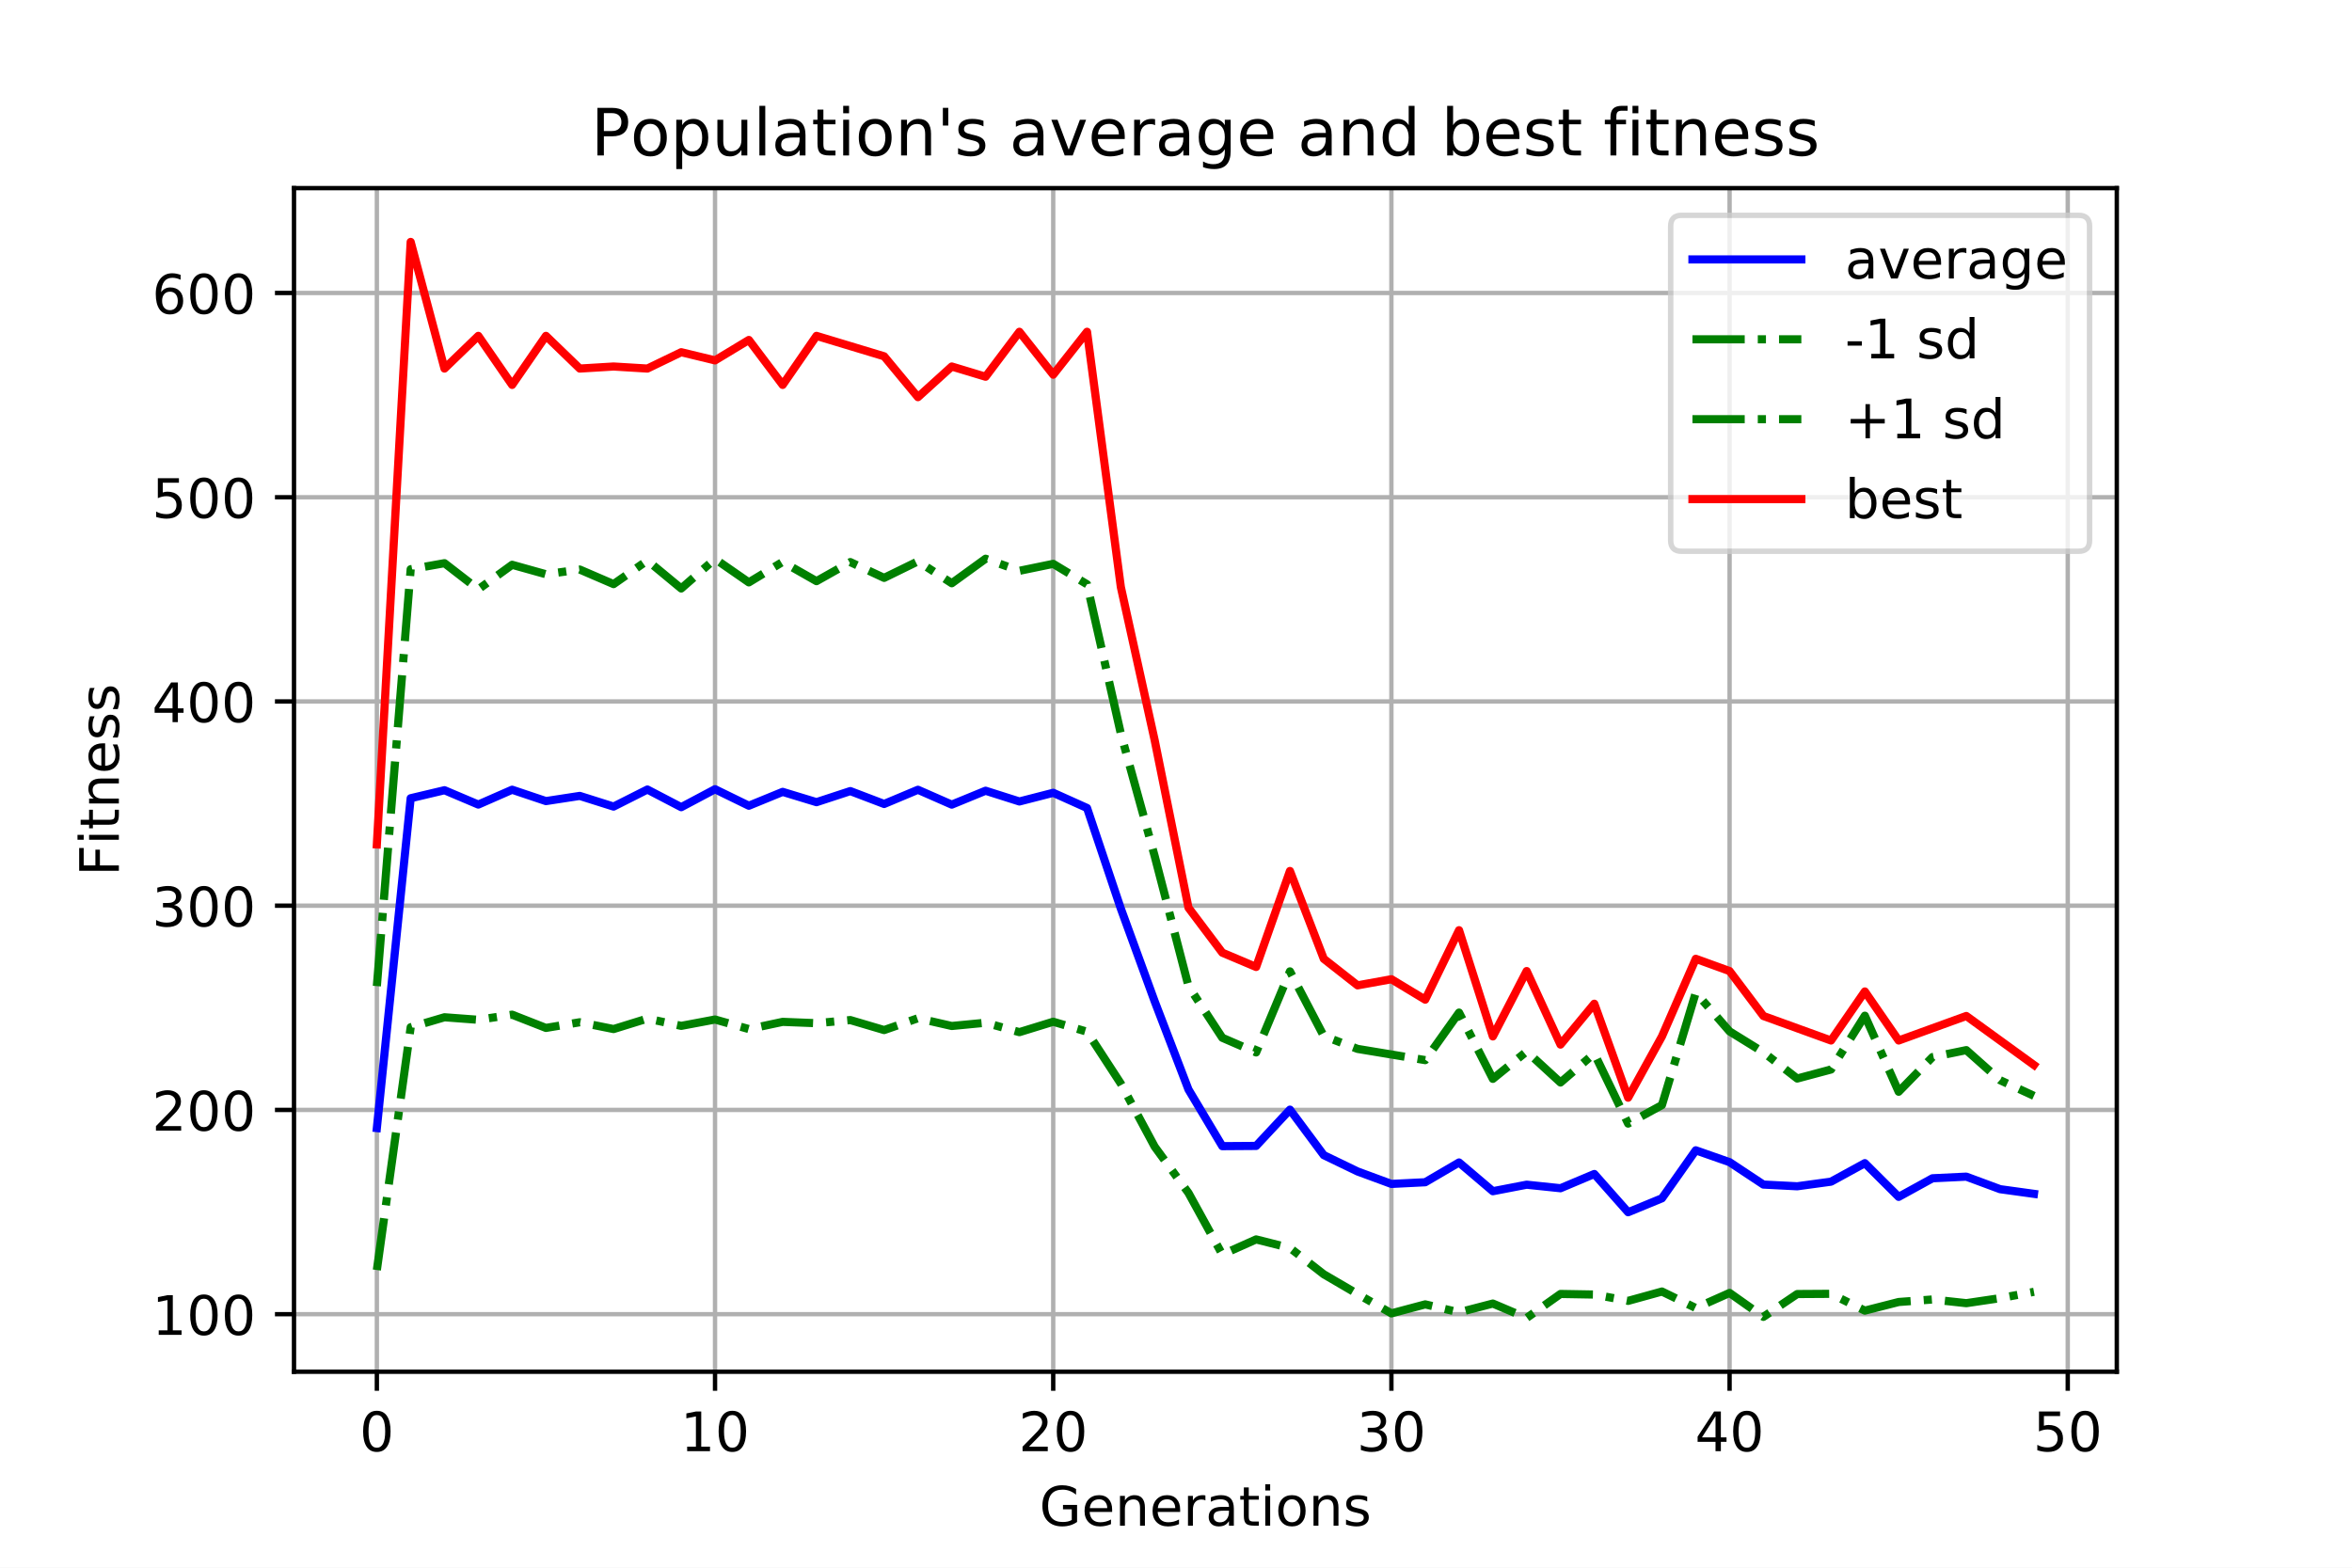
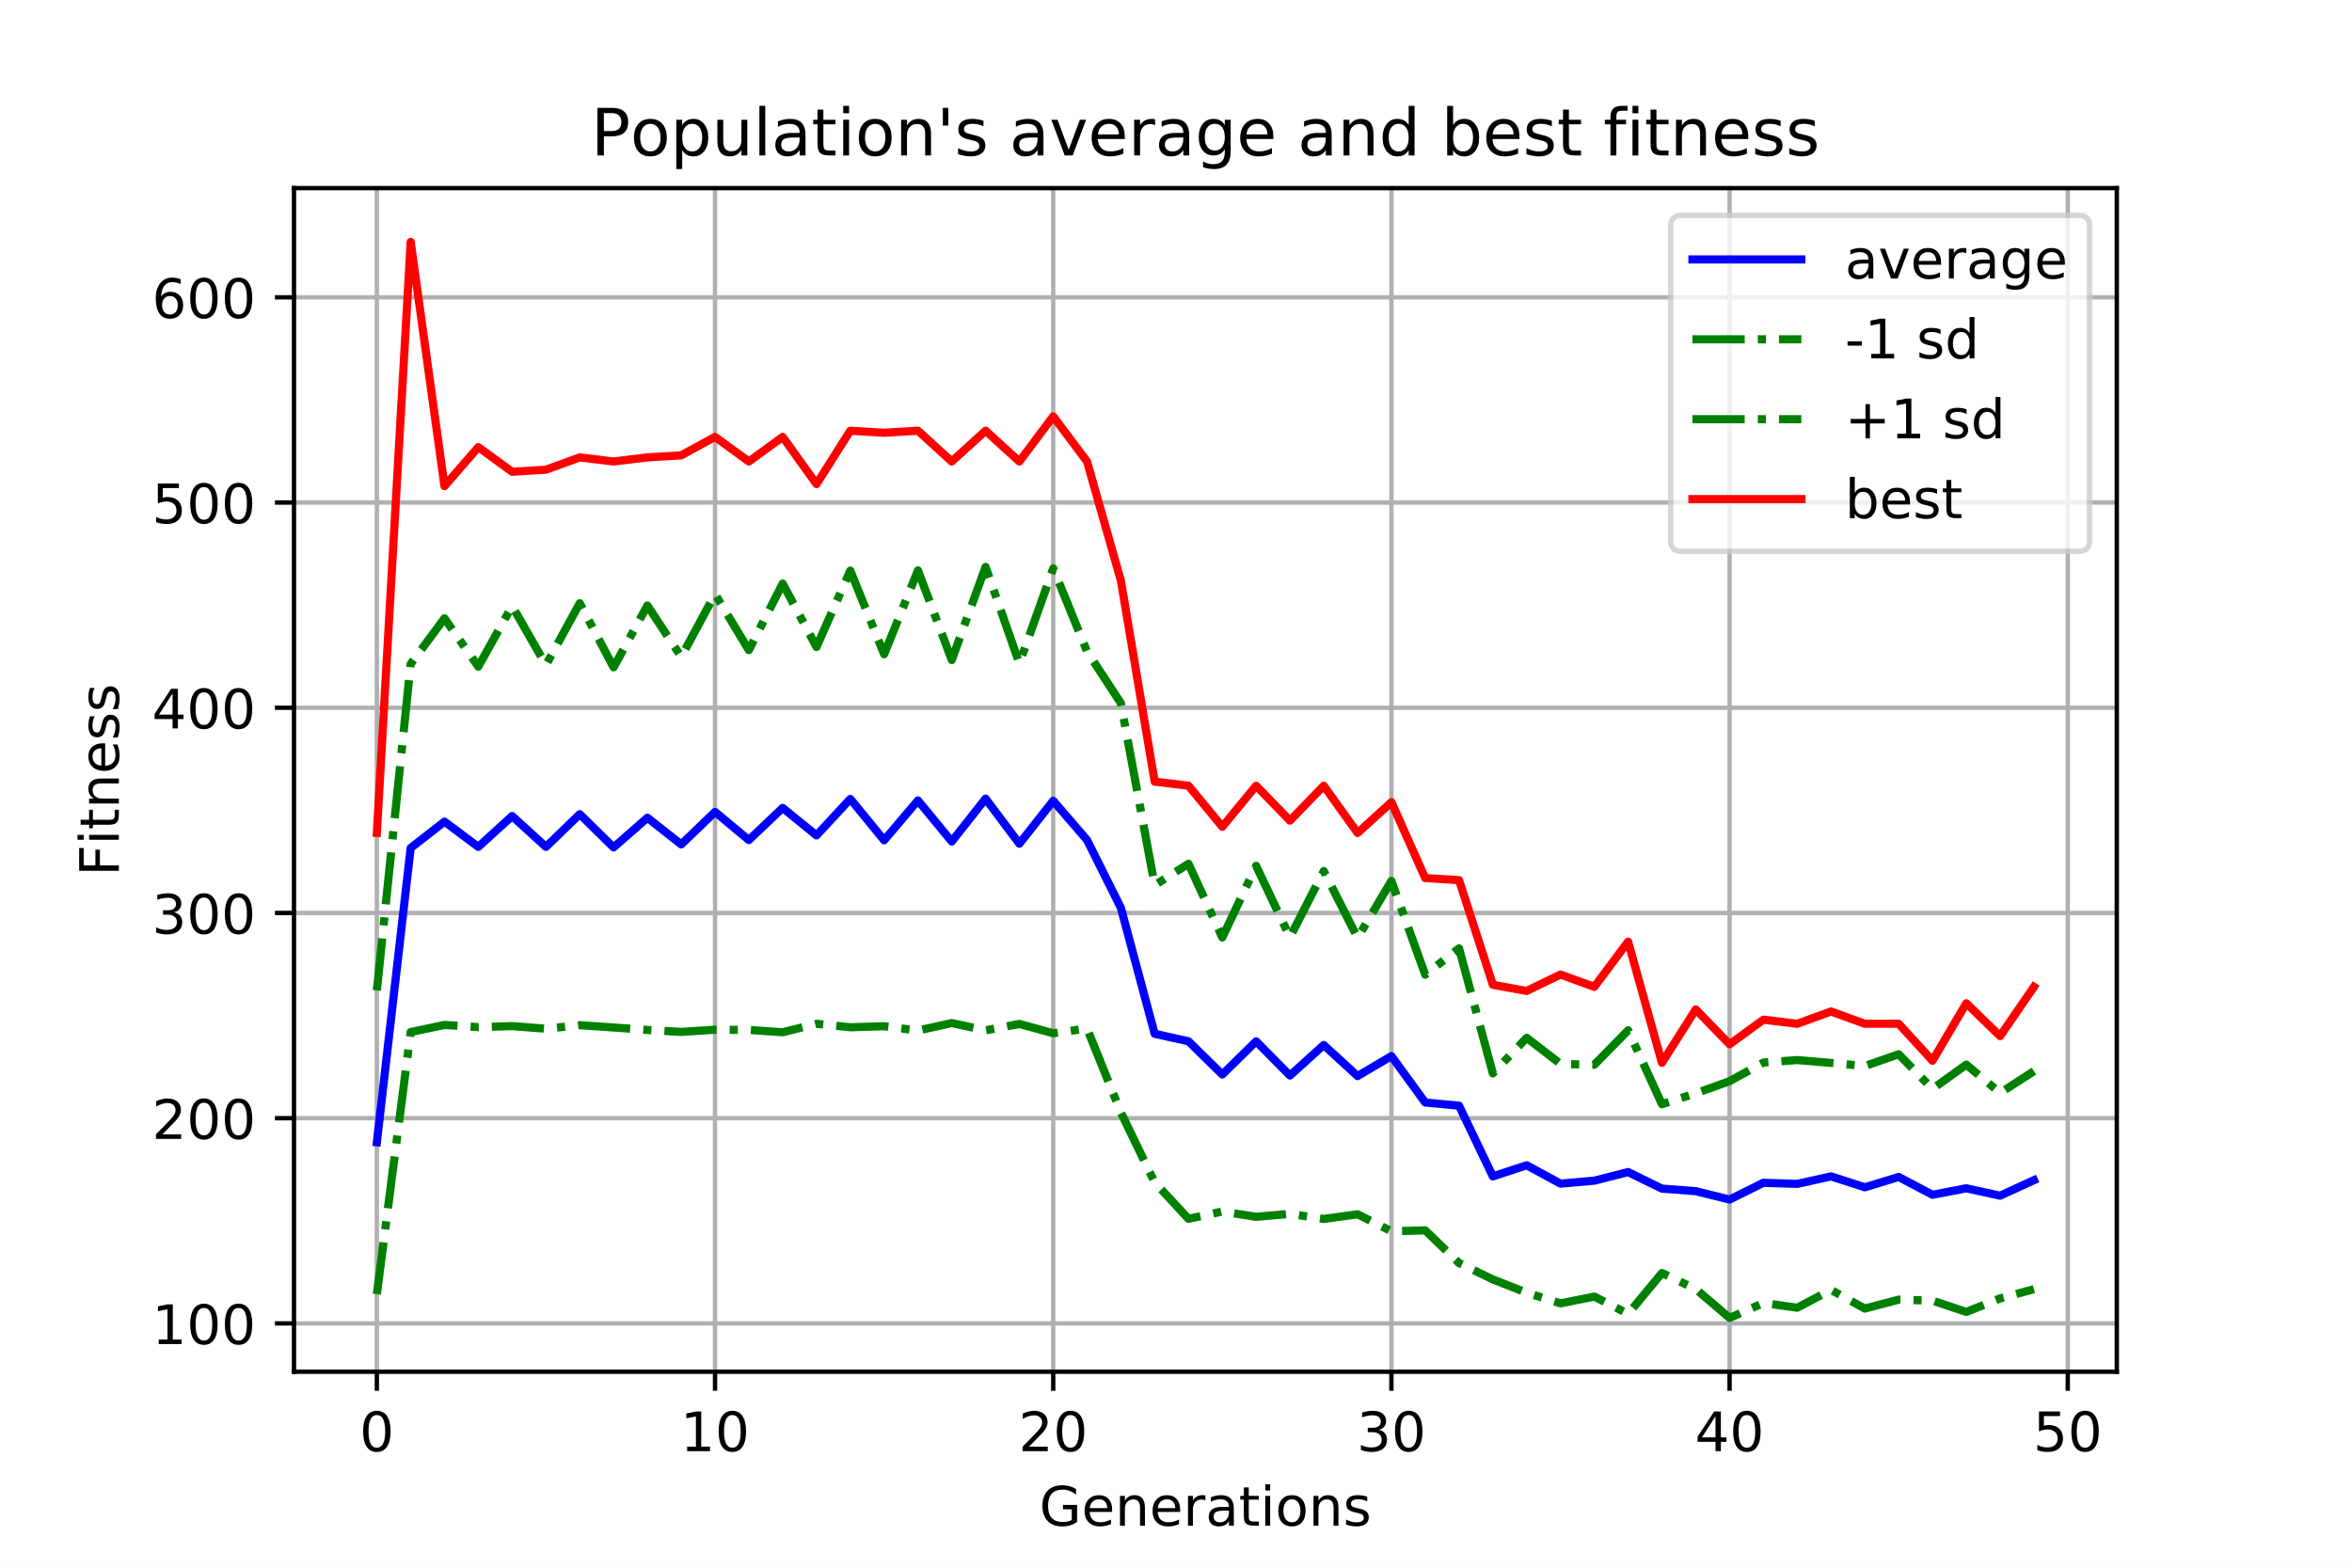
<svg xmlns="http://www.w3.org/2000/svg" xmlns:xlink="http://www.w3.org/1999/xlink" height="288pt" version="1.1" viewBox="0 0 432 288" width="432pt">
  <defs>
    <style type="text/css">
*{stroke-linecap:butt;stroke-linejoin:round;}
  </style>
  </defs>
  <g id="figure_1">
    <g id="patch_1">
      <path d="M 0 288  L 432 288  L 432 0  L 0 0  z " style="fill:#ffffff;" />
    </g>
    <g id="axes_1">
      <g id="patch_2">
        <path d="M 54 252  L 388.8 252  L 388.8 34.56  L 54 34.56  z " style="fill:#ffffff;" />
      </g>
      <g id="matplotlib.axis_1">
        <g id="xtick_1">
          <g id="line2d_1">
-             <path clip-path="url(#p4dd09d6443)" d="M 69.218 252  L 69.218 34.56  " style="fill:none;stroke:#b0b0b0;stroke-linecap:square;stroke-width:0.8;" />
+             <path clip-path="url(#p5728e8682c)" d="M 69.218 252  L 69.218 34.56  " style="fill:none;stroke:#b0b0b0;stroke-linecap:square;stroke-width:0.8;" />
          </g>
          <g id="line2d_2">
            <defs>
-               <path d="M 0 0  L 0 3.5  " id="m883c2e7fc4" style="stroke:#000000;stroke-width:0.8;" />
-             </defs>
-             <g>
-               <use style="stroke:#000000;stroke-width:0.8;" x="69.218" xlink:href="#m883c2e7fc4" y="252" />
+               <path d="M 0 0  L 0 3.5  " id="m3e4628e97f" style="stroke:#000000;stroke-width:0.8;" />
+             </defs>
+             <g>
+               <use style="stroke:#000000;stroke-width:0.8;" x="69.218" xlink:href="#m3e4628e97f" y="252" />
            </g>
          </g>
          <g id="text_1">
            <defs>
              <path d="M 31.781 66.406  Q 24.172 66.406 20.328 58.906  Q 16.5 51.422 16.5 36.375  Q 16.5 21.391 20.328 13.891  Q 24.172 6.391 31.781 6.391  Q 39.453 6.391 43.281 13.891  Q 47.125 21.391 47.125 36.375  Q 47.125 51.422 43.281 58.906  Q 39.453 66.406 31.781 66.406  z M 31.781 74.219  Q 44.047 74.219 50.516 64.516  Q 56.984 54.828 56.984 36.375  Q 56.984 17.969 50.516 8.266  Q 44.047 -1.422 31.781 -1.422  Q 19.531 -1.422 13.062 8.266  Q 6.594 17.969 6.594 36.375  Q 6.594 54.828 13.062 64.516  Q 19.531 74.219 31.781 74.219  z " id="DejaVuSans-30" />
            </defs>
            <g transform="translate(66.03693 266.5984)scale(0.1 -0.1)">
              <use xlink:href="#DejaVuSans-30" />
            </g>
          </g>
        </g>
        <g id="xtick_2">
          <g id="line2d_3">
-             <path clip-path="url(#p4dd09d6443)" d="M 131.333 252  L 131.333 34.56  " style="fill:none;stroke:#b0b0b0;stroke-linecap:square;stroke-width:0.8;" />
+             <path clip-path="url(#p5728e8682c)" d="M 131.333 252  L 131.333 34.56  " style="fill:none;stroke:#b0b0b0;stroke-linecap:square;stroke-width:0.8;" />
          </g>
          <g id="line2d_4">
            <g>
-               <use style="stroke:#000000;stroke-width:0.8;" x="131.333" xlink:href="#m883c2e7fc4" y="252" />
+               <use style="stroke:#000000;stroke-width:0.8;" x="131.333" xlink:href="#m3e4628e97f" y="252" />
            </g>
          </g>
          <g id="text_2">
            <defs>
              <path d="M 12.406 8.297  L 28.516 8.297  L 28.516 63.922  L 10.984 60.406  L 10.984 69.391  L 28.422 72.906  L 38.281 72.906  L 38.281 8.297  L 54.391 8.297  L 54.391 0  L 12.406 0  z " id="DejaVuSans-31" />
            </defs>
            <g transform="translate(124.9707 266.5984)scale(0.1 -0.1)">
              <use xlink:href="#DejaVuSans-31" />
              <use x="63.623" xlink:href="#DejaVuSans-30" />
            </g>
          </g>
        </g>
        <g id="xtick_3">
          <g id="line2d_5">
-             <path clip-path="url(#p4dd09d6443)" d="M 193.448 252  L 193.448 34.56  " style="fill:none;stroke:#b0b0b0;stroke-linecap:square;stroke-width:0.8;" />
+             <path clip-path="url(#p5728e8682c)" d="M 193.448 252  L 193.448 34.56  " style="fill:none;stroke:#b0b0b0;stroke-linecap:square;stroke-width:0.8;" />
          </g>
          <g id="line2d_6">
            <g>
-               <use style="stroke:#000000;stroke-width:0.8;" x="193.448" xlink:href="#m883c2e7fc4" y="252" />
+               <use style="stroke:#000000;stroke-width:0.8;" x="193.448" xlink:href="#m3e4628e97f" y="252" />
            </g>
          </g>
          <g id="text_3">
            <defs>
              <path d="M 19.188 8.297  L 53.609 8.297  L 53.609 0  L 7.328 0  L 7.328 8.297  Q 12.938 14.109 22.625 23.891  Q 32.328 33.688 34.812 36.531  Q 39.547 41.844 41.422 45.531  Q 43.312 49.219 43.312 52.781  Q 43.312 58.594 39.234 62.25  Q 35.156 65.922 28.609 65.922  Q 23.969 65.922 18.812 64.312  Q 13.672 62.703 7.812 59.422  L 7.812 69.391  Q 13.766 71.781 18.938 73  Q 24.125 74.219 28.422 74.219  Q 39.75 74.219 46.484 68.547  Q 53.219 62.891 53.219 53.422  Q 53.219 48.922 51.531 44.891  Q 49.859 40.875 45.406 35.406  Q 44.188 33.984 37.641 27.219  Q 31.109 20.453 19.188 8.297  z " id="DejaVuSans-32" />
            </defs>
            <g transform="translate(187.0857 266.5984)scale(0.1 -0.1)">
              <use xlink:href="#DejaVuSans-32" />
              <use x="63.623" xlink:href="#DejaVuSans-30" />
            </g>
          </g>
        </g>
        <g id="xtick_4">
          <g id="line2d_7">
-             <path clip-path="url(#p4dd09d6443)" d="M 255.563 252  L 255.563 34.56  " style="fill:none;stroke:#b0b0b0;stroke-linecap:square;stroke-width:0.8;" />
+             <path clip-path="url(#p5728e8682c)" d="M 255.563 252  L 255.563 34.56  " style="fill:none;stroke:#b0b0b0;stroke-linecap:square;stroke-width:0.8;" />
          </g>
          <g id="line2d_8">
            <g>
-               <use style="stroke:#000000;stroke-width:0.8;" x="255.563" xlink:href="#m883c2e7fc4" y="252" />
+               <use style="stroke:#000000;stroke-width:0.8;" x="255.563" xlink:href="#m3e4628e97f" y="252" />
            </g>
          </g>
          <g id="text_4">
            <defs>
              <path d="M 40.578 39.312  Q 47.656 37.797 51.625 33  Q 55.609 28.219 55.609 21.188  Q 55.609 10.406 48.188 4.484  Q 40.766 -1.422 27.094 -1.422  Q 22.516 -1.422 17.656 -0.516  Q 12.797 0.391 7.625 2.203  L 7.625 11.719  Q 11.719 9.328 16.594 8.109  Q 21.484 6.891 26.812 6.891  Q 36.078 6.891 40.938 10.547  Q 45.797 14.203 45.797 21.188  Q 45.797 27.641 41.281 31.266  Q 36.766 34.906 28.719 34.906  L 20.219 34.906  L 20.219 43.016  L 29.109 43.016  Q 36.375 43.016 40.234 45.922  Q 44.094 48.828 44.094 54.297  Q 44.094 59.906 40.109 62.906  Q 36.141 65.922 28.719 65.922  Q 24.656 65.922 20.016 65.031  Q 15.375 64.156 9.812 62.312  L 9.812 71.094  Q 15.438 72.656 20.344 73.438  Q 25.25 74.219 29.594 74.219  Q 40.828 74.219 47.359 69.109  Q 53.906 64.016 53.906 55.328  Q 53.906 49.266 50.438 45.094  Q 46.969 40.922 40.578 39.312  z " id="DejaVuSans-33" />
            </defs>
            <g transform="translate(249.2008 266.5984)scale(0.1 -0.1)">
              <use xlink:href="#DejaVuSans-33" />
              <use x="63.623" xlink:href="#DejaVuSans-30" />
            </g>
          </g>
        </g>
        <g id="xtick_5">
          <g id="line2d_9">
-             <path clip-path="url(#p4dd09d6443)" d="M 317.678 252  L 317.678 34.56  " style="fill:none;stroke:#b0b0b0;stroke-linecap:square;stroke-width:0.8;" />
+             <path clip-path="url(#p5728e8682c)" d="M 317.678 252  L 317.678 34.56  " style="fill:none;stroke:#b0b0b0;stroke-linecap:square;stroke-width:0.8;" />
          </g>
          <g id="line2d_10">
            <g>
-               <use style="stroke:#000000;stroke-width:0.8;" x="317.678" xlink:href="#m883c2e7fc4" y="252" />
+               <use style="stroke:#000000;stroke-width:0.8;" x="317.678" xlink:href="#m3e4628e97f" y="252" />
            </g>
          </g>
          <g id="text_5">
            <defs>
              <path d="M 37.797 64.312  L 12.891 25.391  L 37.797 25.391  z M 35.203 72.906  L 47.609 72.906  L 47.609 25.391  L 58.016 25.391  L 58.016 17.188  L 47.609 17.188  L 47.609 0  L 37.797 0  L 37.797 17.188  L 4.891 17.188  L 4.891 26.703  z " id="DejaVuSans-34" />
            </defs>
            <g transform="translate(311.3158 266.5984)scale(0.1 -0.1)">
              <use xlink:href="#DejaVuSans-34" />
              <use x="63.623" xlink:href="#DejaVuSans-30" />
            </g>
          </g>
        </g>
        <g id="xtick_6">
          <g id="line2d_11">
-             <path clip-path="url(#p4dd09d6443)" d="M 379.793 252  L 379.793 34.56  " style="fill:none;stroke:#b0b0b0;stroke-linecap:square;stroke-width:0.8;" />
+             <path clip-path="url(#p5728e8682c)" d="M 379.793 252  L 379.793 34.56  " style="fill:none;stroke:#b0b0b0;stroke-linecap:square;stroke-width:0.8;" />
          </g>
          <g id="line2d_12">
            <g>
-               <use style="stroke:#000000;stroke-width:0.8;" x="379.793" xlink:href="#m883c2e7fc4" y="252" />
+               <use style="stroke:#000000;stroke-width:0.8;" x="379.793" xlink:href="#m3e4628e97f" y="252" />
            </g>
          </g>
          <g id="text_6">
            <defs>
              <path d="M 10.797 72.906  L 49.516 72.906  L 49.516 64.594  L 19.828 64.594  L 19.828 46.734  Q 21.969 47.469 24.109 47.828  Q 26.266 48.188 28.422 48.188  Q 40.625 48.188 47.75 41.5  Q 54.891 34.812 54.891 23.391  Q 54.891 11.625 47.562 5.094  Q 40.234 -1.422 26.906 -1.422  Q 22.312 -1.422 17.547 -0.641  Q 12.797 0.141 7.719 1.703  L 7.719 11.625  Q 12.109 9.234 16.797 8.062  Q 21.484 6.891 26.703 6.891  Q 35.156 6.891 40.078 11.328  Q 45.016 15.766 45.016 23.391  Q 45.016 31 40.078 35.438  Q 35.156 39.891 26.703 39.891  Q 22.75 39.891 18.812 39.016  Q 14.891 38.141 10.797 36.281  z " id="DejaVuSans-35" />
            </defs>
            <g transform="translate(373.4308 266.5984)scale(0.1 -0.1)">
              <use xlink:href="#DejaVuSans-35" />
              <use x="63.623" xlink:href="#DejaVuSans-30" />
            </g>
          </g>
        </g>
        <g id="text_7">
          <defs>
            <path d="M 59.516 10.406  L 59.516 29.984  L 43.406 29.984  L 43.406 38.094  L 69.281 38.094  L 69.281 6.781  Q 63.578 2.734 56.688 0.656  Q 49.812 -1.422 42 -1.422  Q 24.906 -1.422 15.25 8.562  Q 5.609 18.562 5.609 36.375  Q 5.609 54.25 15.25 64.234  Q 24.906 74.219 42 74.219  Q 49.125 74.219 55.547 72.453  Q 61.969 70.703 67.391 67.281  L 67.391 56.781  Q 61.922 61.422 55.766 63.766  Q 49.609 66.109 42.828 66.109  Q 29.438 66.109 22.719 58.641  Q 16.016 51.172 16.016 36.375  Q 16.016 21.625 22.719 14.156  Q 29.438 6.688 42.828 6.688  Q 48.047 6.688 52.141 7.594  Q 56.25 8.5 59.516 10.406  z " id="DejaVuSans-47" />
            <path d="M 56.203 29.594  L 56.203 25.203  L 14.891 25.203  Q 15.484 15.922 20.484 11.062  Q 25.484 6.203 34.422 6.203  Q 39.594 6.203 44.453 7.469  Q 49.312 8.734 54.109 11.281  L 54.109 2.781  Q 49.266 0.734 44.188 -0.344  Q 39.109 -1.422 33.891 -1.422  Q 20.797 -1.422 13.156 6.188  Q 5.516 13.812 5.516 26.812  Q 5.516 40.234 12.766 48.109  Q 20.016 56 32.328 56  Q 43.359 56 49.781 48.891  Q 56.203 41.797 56.203 29.594  z M 47.219 32.234  Q 47.125 39.594 43.094 43.984  Q 39.062 48.391 32.422 48.391  Q 24.906 48.391 20.391 44.141  Q 15.875 39.891 15.188 32.172  z " id="DejaVuSans-65" />
            <path d="M 54.891 33.016  L 54.891 0  L 45.906 0  L 45.906 32.719  Q 45.906 40.484 42.875 44.328  Q 39.844 48.188 33.797 48.188  Q 26.516 48.188 22.312 43.547  Q 18.109 38.922 18.109 30.906  L 18.109 0  L 9.078 0  L 9.078 54.688  L 18.109 54.688  L 18.109 46.188  Q 21.344 51.125 25.703 53.562  Q 30.078 56 35.797 56  Q 45.219 56 50.047 50.172  Q 54.891 44.344 54.891 33.016  z " id="DejaVuSans-6e" />
            <path d="M 41.109 46.297  Q 39.594 47.172 37.812 47.578  Q 36.031 48 33.891 48  Q 26.266 48 22.188 43.047  Q 18.109 38.094 18.109 28.812  L 18.109 0  L 9.078 0  L 9.078 54.688  L 18.109 54.688  L 18.109 46.188  Q 20.953 51.172 25.484 53.578  Q 30.031 56 36.531 56  Q 37.453 56 38.578 55.875  Q 39.703 55.766 41.062 55.516  z " id="DejaVuSans-72" />
            <path d="M 34.281 27.484  Q 23.391 27.484 19.188 25  Q 14.984 22.516 14.984 16.5  Q 14.984 11.719 18.141 8.906  Q 21.297 6.109 26.703 6.109  Q 34.188 6.109 38.703 11.406  Q 43.219 16.703 43.219 25.484  L 43.219 27.484  z M 52.203 31.203  L 52.203 0  L 43.219 0  L 43.219 8.297  Q 40.141 3.328 35.547 0.953  Q 30.953 -1.422 24.312 -1.422  Q 15.922 -1.422 10.953 3.297  Q 6 8.016 6 15.922  Q 6 25.141 12.172 29.828  Q 18.359 34.516 30.609 34.516  L 43.219 34.516  L 43.219 35.406  Q 43.219 41.609 39.141 45  Q 35.062 48.391 27.688 48.391  Q 23 48.391 18.547 47.266  Q 14.109 46.141 10.016 43.891  L 10.016 52.203  Q 14.938 54.109 19.578 55.047  Q 24.219 56 28.609 56  Q 40.484 56 46.344 49.844  Q 52.203 43.703 52.203 31.203  z " id="DejaVuSans-61" />
            <path d="M 18.312 70.219  L 18.312 54.688  L 36.812 54.688  L 36.812 47.703  L 18.312 47.703  L 18.312 18.016  Q 18.312 11.328 20.141 9.422  Q 21.969 7.516 27.594 7.516  L 36.812 7.516  L 36.812 0  L 27.594 0  Q 17.188 0 13.234 3.875  Q 9.281 7.766 9.281 18.016  L 9.281 47.703  L 2.688 47.703  L 2.688 54.688  L 9.281 54.688  L 9.281 70.219  z " id="DejaVuSans-74" />
            <path d="M 9.422 54.688  L 18.406 54.688  L 18.406 0  L 9.422 0  z M 9.422 75.984  L 18.406 75.984  L 18.406 64.594  L 9.422 64.594  z " id="DejaVuSans-69" />
            <path d="M 30.609 48.391  Q 23.391 48.391 19.188 42.75  Q 14.984 37.109 14.984 27.297  Q 14.984 17.484 19.156 11.844  Q 23.344 6.203 30.609 6.203  Q 37.797 6.203 41.984 11.859  Q 46.188 17.531 46.188 27.297  Q 46.188 37.016 41.984 42.703  Q 37.797 48.391 30.609 48.391  z M 30.609 56  Q 42.328 56 49.016 48.375  Q 55.719 40.766 55.719 27.297  Q 55.719 13.875 49.016 6.219  Q 42.328 -1.422 30.609 -1.422  Q 18.844 -1.422 12.172 6.219  Q 5.516 13.875 5.516 27.297  Q 5.516 40.766 12.172 48.375  Q 18.844 56 30.609 56  z " id="DejaVuSans-6f" />
            <path d="M 44.281 53.078  L 44.281 44.578  Q 40.484 46.531 36.375 47.5  Q 32.281 48.484 27.875 48.484  Q 21.188 48.484 17.844 46.438  Q 14.5 44.391 14.5 40.281  Q 14.5 37.156 16.891 35.375  Q 19.281 33.594 26.516 31.984  L 29.594 31.297  Q 39.156 29.25 43.188 25.516  Q 47.219 21.781 47.219 15.094  Q 47.219 7.469 41.188 3.016  Q 35.156 -1.422 24.609 -1.422  Q 20.219 -1.422 15.453 -0.562  Q 10.688 0.297 5.422 2  L 5.422 11.281  Q 10.406 8.688 15.234 7.391  Q 20.062 6.109 24.812 6.109  Q 31.156 6.109 34.562 8.281  Q 37.984 10.453 37.984 14.406  Q 37.984 18.062 35.516 20.016  Q 33.062 21.969 24.703 23.781  L 21.578 24.516  Q 13.234 26.266 9.516 29.906  Q 5.812 33.547 5.812 39.891  Q 5.812 47.609 11.281 51.797  Q 16.75 56 26.812 56  Q 31.781 56 36.172 55.266  Q 40.578 54.547 44.281 53.078  z " id="DejaVuSans-73" />
          </defs>
          <g transform="translate(190.9023 280.2766)scale(0.1 -0.1)">
            <use xlink:href="#DejaVuSans-47" />
            <use x="77.49" xlink:href="#DejaVuSans-65" />
            <use x="139.014" xlink:href="#DejaVuSans-6e" />
            <use x="202.393" xlink:href="#DejaVuSans-65" />
            <use x="263.916" xlink:href="#DejaVuSans-72" />
            <use x="305.029" xlink:href="#DejaVuSans-61" />
            <use x="366.309" xlink:href="#DejaVuSans-74" />
            <use x="405.518" xlink:href="#DejaVuSans-69" />
            <use x="433.301" xlink:href="#DejaVuSans-6f" />
            <use x="494.482" xlink:href="#DejaVuSans-6e" />
            <use x="557.861" xlink:href="#DejaVuSans-73" />
          </g>
        </g>
      </g>
      <g id="matplotlib.axis_2">
        <g id="ytick_1">
          <g id="line2d_13">
-             <path clip-path="url(#p4dd09d6443)" d="M 54 241.428  L 388.8 241.428  " style="fill:none;stroke:#b0b0b0;stroke-linecap:square;stroke-width:0.8;" />
+             <path clip-path="url(#p5728e8682c)" d="M 54 243.122  L 388.8 243.122  " style="fill:none;stroke:#b0b0b0;stroke-linecap:square;stroke-width:0.8;" />
          </g>
          <g id="line2d_14">
            <defs>
-               <path d="M 0 0  L -3.5 0  " id="m1c6a2321a3" style="stroke:#000000;stroke-width:0.8;" />
-             </defs>
-             <g>
-               <use style="stroke:#000000;stroke-width:0.8;" x="54" xlink:href="#m1c6a2321a3" y="241.428" />
+               <path d="M 0 0  L -3.5 0  " id="md10374cd88" style="stroke:#000000;stroke-width:0.8;" />
+             </defs>
+             <g>
+               <use style="stroke:#000000;stroke-width:0.8;" x="54" xlink:href="#md10374cd88" y="243.122" />
            </g>
          </g>
          <g id="text_8">
-             <g transform="translate(27.9125 245.227)scale(0.1 -0.1)">
+             <g transform="translate(27.9125 246.9214)scale(0.1 -0.1)">
              <use xlink:href="#DejaVuSans-31" />
              <use x="63.623" xlink:href="#DejaVuSans-30" />
              <use x="127.246" xlink:href="#DejaVuSans-30" />
            </g>
          </g>
        </g>
        <g id="ytick_2">
          <g id="line2d_15">
-             <path clip-path="url(#p4dd09d6443)" d="M 54 203.907  L 388.8 203.907  " style="fill:none;stroke:#b0b0b0;stroke-linecap:square;stroke-width:0.8;" />
+             <path clip-path="url(#p5728e8682c)" d="M 54 205.422  L 388.8 205.422  " style="fill:none;stroke:#b0b0b0;stroke-linecap:square;stroke-width:0.8;" />
          </g>
          <g id="line2d_16">
            <g>
-               <use style="stroke:#000000;stroke-width:0.8;" x="54" xlink:href="#m1c6a2321a3" y="203.907" />
+               <use style="stroke:#000000;stroke-width:0.8;" x="54" xlink:href="#md10374cd88" y="205.422" />
            </g>
          </g>
          <g id="text_9">
-             <g transform="translate(27.9125 207.7062)scale(0.1 -0.1)">
+             <g transform="translate(27.9125 209.2214)scale(0.1 -0.1)">
              <use xlink:href="#DejaVuSans-32" />
              <use x="63.623" xlink:href="#DejaVuSans-30" />
              <use x="127.246" xlink:href="#DejaVuSans-30" />
            </g>
          </g>
        </g>
        <g id="ytick_3">
          <g id="line2d_17">
-             <path clip-path="url(#p4dd09d6443)" d="M 54 166.386  L 388.8 166.386  " style="fill:none;stroke:#b0b0b0;stroke-linecap:square;stroke-width:0.8;" />
+             <path clip-path="url(#p5728e8682c)" d="M 54 167.722  L 388.8 167.722  " style="fill:none;stroke:#b0b0b0;stroke-linecap:square;stroke-width:0.8;" />
          </g>
          <g id="line2d_18">
            <g>
-               <use style="stroke:#000000;stroke-width:0.8;" x="54" xlink:href="#m1c6a2321a3" y="166.386" />
+               <use style="stroke:#000000;stroke-width:0.8;" x="54" xlink:href="#md10374cd88" y="167.722" />
            </g>
          </g>
          <g id="text_10">
-             <g transform="translate(27.9125 170.1854)scale(0.1 -0.1)">
+             <g transform="translate(27.9125 171.5215)scale(0.1 -0.1)">
              <use xlink:href="#DejaVuSans-33" />
              <use x="63.623" xlink:href="#DejaVuSans-30" />
              <use x="127.246" xlink:href="#DejaVuSans-30" />
            </g>
          </g>
        </g>
        <g id="ytick_4">
          <g id="line2d_19">
-             <path clip-path="url(#p4dd09d6443)" d="M 54 128.865  L 388.8 128.865  " style="fill:none;stroke:#b0b0b0;stroke-linecap:square;stroke-width:0.8;" />
+             <path clip-path="url(#p5728e8682c)" d="M 54 130.022  L 388.8 130.022  " style="fill:none;stroke:#b0b0b0;stroke-linecap:square;stroke-width:0.8;" />
          </g>
          <g id="line2d_20">
            <g>
-               <use style="stroke:#000000;stroke-width:0.8;" x="54" xlink:href="#m1c6a2321a3" y="128.865" />
+               <use style="stroke:#000000;stroke-width:0.8;" x="54" xlink:href="#md10374cd88" y="130.022" />
            </g>
          </g>
          <g id="text_11">
-             <g transform="translate(27.9125 132.6647)scale(0.1 -0.1)">
+             <g transform="translate(27.9125 133.8216)scale(0.1 -0.1)">
              <use xlink:href="#DejaVuSans-34" />
              <use x="63.623" xlink:href="#DejaVuSans-30" />
              <use x="127.246" xlink:href="#DejaVuSans-30" />
            </g>
          </g>
        </g>
        <g id="ytick_5">
          <g id="line2d_21">
-             <path clip-path="url(#p4dd09d6443)" d="M 54 91.345  L 388.8 91.345  " style="fill:none;stroke:#b0b0b0;stroke-linecap:square;stroke-width:0.8;" />
+             <path clip-path="url(#p5728e8682c)" d="M 54 92.323  L 388.8 92.323  " style="fill:none;stroke:#b0b0b0;stroke-linecap:square;stroke-width:0.8;" />
          </g>
          <g id="line2d_22">
            <g>
-               <use style="stroke:#000000;stroke-width:0.8;" x="54" xlink:href="#m1c6a2321a3" y="91.345" />
+               <use style="stroke:#000000;stroke-width:0.8;" x="54" xlink:href="#md10374cd88" y="92.323" />
            </g>
          </g>
          <g id="text_12">
-             <g transform="translate(27.9125 95.14385)scale(0.1 -0.1)">
+             <g transform="translate(27.9125 96.12173)scale(0.1 -0.1)">
              <use xlink:href="#DejaVuSans-35" />
              <use x="63.623" xlink:href="#DejaVuSans-30" />
              <use x="127.246" xlink:href="#DejaVuSans-30" />
            </g>
          </g>
        </g>
        <g id="ytick_6">
          <g id="line2d_23">
-             <path clip-path="url(#p4dd09d6443)" d="M 54 53.824  L 388.8 53.824  " style="fill:none;stroke:#b0b0b0;stroke-linecap:square;stroke-width:0.8;" />
+             <path clip-path="url(#p5728e8682c)" d="M 54 54.623  L 388.8 54.623  " style="fill:none;stroke:#b0b0b0;stroke-linecap:square;stroke-width:0.8;" />
          </g>
          <g id="line2d_24">
            <g>
-               <use style="stroke:#000000;stroke-width:0.8;" x="54" xlink:href="#m1c6a2321a3" y="53.824" />
+               <use style="stroke:#000000;stroke-width:0.8;" x="54" xlink:href="#md10374cd88" y="54.623" />
            </g>
          </g>
          <g id="text_13">
            <defs>
              <path d="M 33.016 40.375  Q 26.375 40.375 22.484 35.828  Q 18.609 31.297 18.609 23.391  Q 18.609 15.531 22.484 10.953  Q 26.375 6.391 33.016 6.391  Q 39.656 6.391 43.531 10.953  Q 47.406 15.531 47.406 23.391  Q 47.406 31.297 43.531 35.828  Q 39.656 40.375 33.016 40.375  z M 52.594 71.297  L 52.594 62.312  Q 48.875 64.062 45.094 64.984  Q 41.312 65.922 37.594 65.922  Q 27.828 65.922 22.672 59.328  Q 17.531 52.734 16.797 39.406  Q 19.672 43.656 24.016 45.922  Q 28.375 48.188 33.594 48.188  Q 44.578 48.188 50.953 41.516  Q 57.328 34.859 57.328 23.391  Q 57.328 12.156 50.688 5.359  Q 44.047 -1.422 33.016 -1.422  Q 20.359 -1.422 13.672 8.266  Q 6.984 17.969 6.984 36.375  Q 6.984 53.656 15.188 63.938  Q 23.391 74.219 37.203 74.219  Q 40.922 74.219 44.703 73.484  Q 48.484 72.75 52.594 71.297  z " id="DejaVuSans-36" />
            </defs>
-             <g transform="translate(27.9125 57.62306)scale(0.1 -0.1)">
+             <g transform="translate(27.9125 58.42183)scale(0.1 -0.1)">
              <use xlink:href="#DejaVuSans-36" />
              <use x="63.623" xlink:href="#DejaVuSans-30" />
              <use x="127.246" xlink:href="#DejaVuSans-30" />
            </g>
          </g>
        </g>
        <g id="text_14">
          <defs>
            <path d="M 9.812 72.906  L 51.703 72.906  L 51.703 64.594  L 19.672 64.594  L 19.672 43.109  L 48.578 43.109  L 48.578 34.812  L 19.672 34.812  L 19.672 0  L 9.812 0  z " id="DejaVuSans-46" />
          </defs>
          <g transform="translate(21.83281 160.9542)rotate(-90)scale(0.1 -0.1)">
            <use xlink:href="#DejaVuSans-46" />
            <use x="57.41" xlink:href="#DejaVuSans-69" />
            <use x="85.193" xlink:href="#DejaVuSans-74" />
            <use x="124.402" xlink:href="#DejaVuSans-6e" />
            <use x="187.781" xlink:href="#DejaVuSans-65" />
            <use x="249.305" xlink:href="#DejaVuSans-73" />
            <use x="301.404" xlink:href="#DejaVuSans-73" />
          </g>
        </g>
      </g>
      <g id="line2d_25">
-         <path clip-path="url(#p4dd09d6443)" d="M 69.218 207.239  L 75.43 146.643  L 81.641 145.172  L 87.853 147.806  L 94.064 145.082  L 100.276 147.168  L 106.487 146.215  L 112.699 148.177  L 118.91 145.044  L 125.122 148.286  L 131.333 144.988  L 137.545 148.02  L 143.756 145.476  L 149.968 147.367  L 156.179 145.33  L 162.391 147.697  L 168.602 145.089  L 174.814 147.817  L 181.025 145.266  L 187.237 147.239  L 193.448 145.645  L 199.66 148.436  L 205.871 166.931  L 212.083 183.962  L 218.294 200.161  L 224.506 210.56  L 230.717 210.516  L 236.929 203.854  L 243.14 212.212  L 249.352 215.21  L 255.563 217.5  L 261.775 217.191  L 267.986 213.557  L 274.198 218.837  L 280.409 217.641  L 286.621 218.29  L 292.832 215.674  L 299.044 222.699  L 305.255 220.141  L 311.467 211.323  L 317.678 213.501  L 323.89 217.617  L 330.101 217.932  L 336.313 217.084  L 342.524 213.685  L 348.736 219.876  L 354.947 216.461  L 361.159 216.161  L 367.37 218.465  L 373.582 219.321  " style="fill:none;stroke:#0000ff;stroke-linecap:square;stroke-width:1.5;" />
+         <path clip-path="url(#p5728e8682c)" d="M 69.218 209.848  L 75.43 155.783  L 81.641 150.942  L 87.853 155.579  L 94.064 149.913  L 100.276 155.579  L 106.487 149.574  L 112.699 155.677  L 118.91 150.226  L 125.122 155.127  L 131.333 149.155  L 137.545 154.32  L 143.756 148.42  L 149.968 153.472  L 156.179 146.772  L 162.391 154.365  L 168.602 147.055  L 174.814 154.595  L 181.025 146.72  L 187.237 154.999  L 193.448 147.112  L 199.66 154.32  L 205.871 166.767  L 212.083 189.919  L 218.294 191.296  L 224.506 197.394  L 230.717 191.301  L 236.929 197.588  L 243.14 191.978  L 249.352 197.683  L 255.563 194.015  L 261.775 202.542  L 267.986 203.128  L 274.198 216.116  L 280.409 214.071  L 286.621 217.447  L 292.832 216.901  L 299.044 215.322  L 305.255 218.361  L 311.467 218.828  L 317.678 220.371  L 323.89 217.287  L 330.101 217.494  L 336.313 216.114  L 342.524 218.12  L 348.736 216.219  L 354.947 219.492  L 361.159 218.301  L 367.37 219.658  L 373.582 216.808  " style="fill:none;stroke:#0000ff;stroke-linecap:square;stroke-width:1.5;" />
      </g>
      <g id="line2d_26">
-         <path clip-path="url(#p4dd09d6443)" d="M 69.218 233.319  L 75.43 188.713  L 81.641 186.881  L 87.853 187.347  L 94.064 186.406  L 100.276 188.841  L 106.487 187.8  L 112.699 189.048  L 118.91 187.123  L 125.122 188.462  L 131.333 187.294  L 137.545 189.051  L 143.756 187.726  L 149.968 187.97  L 156.179 187.396  L 162.391 189.233  L 168.602 187.06  L 174.814 188.485  L 181.025 187.886  L 187.237 189.616  L 193.448 187.704  L 199.66 189.536  L 205.871 199.073  L 212.083 210.651  L 218.294 219.157  L 224.506 230.469  L 230.717 227.693  L 236.929 229.258  L 243.14 234.098  L 249.352 237.728  L 255.563 241.28  L 261.775 239.627  L 267.986 241.092  L 274.198 239.476  L 280.409 242.116  L 286.621 237.713  L 292.832 237.819  L 299.044 238.982  L 305.255 237.267  L 311.467 240.292  L 317.678 237.525  L 323.89 241.918  L 330.101 237.728  L 336.313 237.689  L 342.524 240.778  L 348.736 239.19  L 354.947 238.728  L 361.159 239.405  L 367.37 238.485  L 373.582 237.32  " style="fill:none;stroke:#008000;stroke-dasharray:9.6,2.4,1.5,2.4;stroke-dashoffset:0;stroke-width:1.5;" />
+         <path clip-path="url(#p5728e8682c)" d="M 69.218 237.75  L 75.43 189.599  L 81.641 188.292  L 87.853 188.694  L 94.064 188.506  L 100.276 188.987  L 106.487 188.332  L 112.699 188.756  L 118.91 189.215  L 125.122 189.57  L 131.333 189.171  L 137.545 189.206  L 143.756 189.635  L 149.968 188.081  L 156.179 188.718  L 162.391 188.53  L 168.602 189.323  L 174.814 187.946  L 181.025 189.292  L 187.237 188.111  L 193.448 189.811  L 199.66 188.948  L 205.871 204.365  L 212.083 217.214  L 218.294 223.912  L 224.506 222.568  L 230.717 223.543  L 236.929 222.994  L 243.14 223.934  L 249.352 223.077  L 255.563 226.197  L 261.775 226.028  L 267.986 232.036  L 274.198 235.041  L 280.409 237.487  L 286.621 239.44  L 292.832 238.197  L 299.044 241.367  L 305.255 233.867  L 311.467 236.809  L 317.678 242.116  L 323.89 239.371  L 330.101 240.243  L 336.313 236.961  L 342.524 240.4  L 348.736 238.757  L 354.947 238.943  L 361.159 241.014  L 367.37 238.528  L 373.582 236.836  " style="fill:none;stroke:#008000;stroke-dasharray:9.6,2.4,1.5,2.4;stroke-dashoffset:0;stroke-width:1.5;" />
      </g>
      <g id="line2d_27">
-         <path clip-path="url(#p4dd09d6443)" d="M 69.218 181.159  L 75.43 104.573  L 81.641 103.463  L 87.853 108.265  L 94.064 103.757  L 100.276 105.495  L 106.487 104.63  L 112.699 107.307  L 118.91 102.966  L 125.122 108.11  L 131.333 102.682  L 137.545 106.989  L 143.756 103.226  L 149.968 106.764  L 156.179 103.263  L 162.391 106.161  L 168.602 103.119  L 174.814 107.149  L 181.025 102.646  L 187.237 104.863  L 193.448 103.585  L 199.66 107.337  L 205.871 134.789  L 212.083 157.273  L 218.294 181.165  L 224.506 190.65  L 230.717 193.34  L 236.929 178.451  L 243.14 190.326  L 249.352 192.693  L 255.563 193.721  L 261.775 194.755  L 267.986 186.023  L 274.198 198.198  L 280.409 193.166  L 286.621 198.867  L 292.832 193.528  L 299.044 206.415  L 305.255 203.014  L 311.467 182.354  L 317.678 189.476  L 323.89 193.316  L 330.101 198.137  L 336.313 196.479  L 342.524 186.592  L 348.736 200.562  L 354.947 194.195  L 361.159 192.918  L 367.37 198.445  L 373.582 201.321  " style="fill:none;stroke:#008000;stroke-dasharray:9.6,2.4,1.5,2.4;stroke-dashoffset:0;stroke-width:1.5;" />
+         <path clip-path="url(#p5728e8682c)" d="M 69.218 181.946  L 75.43 121.966  L 81.641 113.592  L 87.853 122.464  L 94.064 111.319  L 100.276 122.171  L 106.487 110.815  L 112.699 122.598  L 118.91 111.237  L 125.122 120.684  L 131.333 109.14  L 137.545 119.434  L 143.756 107.205  L 149.968 118.863  L 156.179 104.827  L 162.391 120.2  L 168.602 104.787  L 174.814 121.244  L 181.025 104.147  L 187.237 121.887  L 193.448 104.413  L 199.66 119.692  L 205.871 129.168  L 212.083 162.625  L 218.294 158.68  L 224.506 172.221  L 230.717 159.06  L 236.929 172.183  L 243.14 160.021  L 249.352 172.288  L 255.563 161.833  L 261.775 179.056  L 267.986 174.22  L 274.198 197.191  L 280.409 190.654  L 286.621 195.454  L 292.832 195.606  L 299.044 189.278  L 305.255 202.855  L 311.467 200.848  L 317.678 198.626  L 323.89 195.202  L 330.101 194.745  L 336.313 195.267  L 342.524 195.84  L 348.736 193.682  L 354.947 200.041  L 361.159 195.587  L 367.37 200.787  L 373.582 196.779  " style="fill:none;stroke:#008000;stroke-dasharray:9.6,2.4,1.5,2.4;stroke-dashoffset:0;stroke-width:1.5;" />
      </g>
      <g id="line2d_28">
-         <path clip-path="url(#p4dd09d6443)" d="M 69.218 155.13  L 75.43 44.444  L 81.641 67.707  L 87.853 61.703  L 94.064 70.708  L 100.276 61.703  L 106.487 67.707  L 112.699 67.331  L 118.91 67.707  L 125.122 64.705  L 131.333 66.206  L 137.545 62.454  L 143.756 70.708  L 149.968 61.703  L 156.179 63.579  L 162.391 65.455  L 168.602 72.959  L 174.814 67.331  L 181.025 69.207  L 187.237 60.953  L 193.448 68.832  L 199.66 60.953  L 205.871 107.854  L 212.083 135.994  L 218.294 166.761  L 224.506 175.016  L 230.717 177.642  L 236.929 160.008  L 243.14 176.142  L 249.352 181.019  L 255.563 179.894  L 261.775 183.646  L 267.986 170.889  L 274.198 190.4  L 280.409 178.393  L 286.621 191.9  L 292.832 184.396  L 299.044 201.656  L 305.255 190.4  L 311.467 176.142  L 317.678 178.393  L 323.89 186.647  L 330.101 188.899  L 336.313 191.15  L 342.524 182.145  L 348.736 191.15  L 354.947 188.899  L 361.159 186.647  L 367.37 191.15  L 373.582 195.652  " style="fill:none;stroke:#ff0000;stroke-linecap:square;stroke-width:1.5;" />
+         <path clip-path="url(#p5728e8682c)" d="M 69.218 153.019  L 75.43 44.444  L 81.641 89.307  L 87.853 82.144  L 94.064 86.668  L 100.276 86.291  L 106.487 84.029  L 112.699 84.783  L 118.91 84.029  L 125.122 83.652  L 131.333 80.259  L 137.545 84.783  L 143.756 80.259  L 149.968 88.93  L 156.179 79.128  L 162.391 79.505  L 168.602 79.128  L 174.814 84.783  L 181.025 79.128  L 187.237 84.783  L 193.448 76.489  L 199.66 84.783  L 205.871 106.648  L 212.083 143.594  L 218.294 144.348  L 224.506 151.888  L 230.717 144.348  L 236.929 150.757  L 243.14 144.348  L 249.352 153.019  L 255.563 147.364  L 261.775 161.313  L 267.986 161.69  L 274.198 180.917  L 280.409 182.048  L 286.621 179.032  L 292.832 181.294  L 299.044 173  L 305.255 195.243  L 311.467 185.441  L 317.678 191.85  L 323.89 187.326  L 330.101 188.08  L 336.313 185.818  L 342.524 188.08  L 348.736 188.08  L 354.947 194.866  L 361.159 184.31  L 367.37 190.342  L 373.582 181.294  " style="fill:none;stroke:#ff0000;stroke-linecap:square;stroke-width:1.5;" />
      </g>
      <g id="patch_3">
        <path d="M 54 252  L 54 34.56  " style="fill:none;stroke:#000000;stroke-linecap:square;stroke-linejoin:miter;stroke-width:0.8;" />
      </g>
      <g id="patch_4">
        <path d="M 388.8 252  L 388.8 34.56  " style="fill:none;stroke:#000000;stroke-linecap:square;stroke-linejoin:miter;stroke-width:0.8;" />
      </g>
      <g id="patch_5">
        <path d="M 54 252  L 388.8 252  " style="fill:none;stroke:#000000;stroke-linecap:square;stroke-linejoin:miter;stroke-width:0.8;" />
      </g>
      <g id="patch_6">
        <path d="M 54 34.56  L 388.8 34.56  " style="fill:none;stroke:#000000;stroke-linecap:square;stroke-linejoin:miter;stroke-width:0.8;" />
      </g>
      <g id="text_15">
        <defs>
          <path d="M 19.672 64.797  L 19.672 37.406  L 32.078 37.406  Q 38.969 37.406 42.719 40.969  Q 46.484 44.531 46.484 51.125  Q 46.484 57.672 42.719 61.234  Q 38.969 64.797 32.078 64.797  z M 9.812 72.906  L 32.078 72.906  Q 44.344 72.906 50.609 67.359  Q 56.891 61.812 56.891 51.125  Q 56.891 40.328 50.609 34.812  Q 44.344 29.297 32.078 29.297  L 19.672 29.297  L 19.672 0  L 9.812 0  z " id="DejaVuSans-50" />
          <path d="M 18.109 8.203  L 18.109 -20.797  L 9.078 -20.797  L 9.078 54.688  L 18.109 54.688  L 18.109 46.391  Q 20.953 51.266 25.266 53.625  Q 29.594 56 35.594 56  Q 45.562 56 51.781 48.094  Q 58.016 40.188 58.016 27.297  Q 58.016 14.406 51.781 6.484  Q 45.562 -1.422 35.594 -1.422  Q 29.594 -1.422 25.266 0.953  Q 20.953 3.328 18.109 8.203  z M 48.688 27.297  Q 48.688 37.203 44.609 42.844  Q 40.531 48.484 33.406 48.484  Q 26.266 48.484 22.188 42.844  Q 18.109 37.203 18.109 27.297  Q 18.109 17.391 22.188 11.75  Q 26.266 6.109 33.406 6.109  Q 40.531 6.109 44.609 11.75  Q 48.688 17.391 48.688 27.297  z " id="DejaVuSans-70" />
          <path d="M 8.5 21.578  L 8.5 54.688  L 17.484 54.688  L 17.484 21.922  Q 17.484 14.156 20.5 10.266  Q 23.531 6.391 29.594 6.391  Q 36.859 6.391 41.078 11.031  Q 45.312 15.672 45.312 23.688  L 45.312 54.688  L 54.297 54.688  L 54.297 0  L 45.312 0  L 45.312 8.406  Q 42.047 3.422 37.719 1  Q 33.406 -1.422 27.688 -1.422  Q 18.266 -1.422 13.375 4.438  Q 8.5 10.297 8.5 21.578  z M 31.109 56  z " id="DejaVuSans-75" />
          <path d="M 9.422 75.984  L 18.406 75.984  L 18.406 0  L 9.422 0  z " id="DejaVuSans-6c" />
          <path d="M 17.922 72.906  L 17.922 45.797  L 9.625 45.797  L 9.625 72.906  z " id="DejaVuSans-27" />
          <path id="DejaVuSans-20" />
          <path d="M 2.984 54.688  L 12.5 54.688  L 29.594 8.797  L 46.688 54.688  L 56.203 54.688  L 35.688 0  L 23.484 0  z " id="DejaVuSans-76" />
          <path d="M 45.406 27.984  Q 45.406 37.75 41.375 43.109  Q 37.359 48.484 30.078 48.484  Q 22.859 48.484 18.828 43.109  Q 14.797 37.75 14.797 27.984  Q 14.797 18.266 18.828 12.891  Q 22.859 7.516 30.078 7.516  Q 37.359 7.516 41.375 12.891  Q 45.406 18.266 45.406 27.984  z M 54.391 6.781  Q 54.391 -7.172 48.188 -13.984  Q 42 -20.797 29.203 -20.797  Q 24.469 -20.797 20.266 -20.094  Q 16.062 -19.391 12.109 -17.922  L 12.109 -9.188  Q 16.062 -11.328 19.922 -12.344  Q 23.781 -13.375 27.781 -13.375  Q 36.625 -13.375 41.016 -8.766  Q 45.406 -4.156 45.406 5.172  L 45.406 9.625  Q 42.625 4.781 38.281 2.391  Q 33.938 0 27.875 0  Q 17.828 0 11.672 7.656  Q 5.516 15.328 5.516 27.984  Q 5.516 40.672 11.672 48.328  Q 17.828 56 27.875 56  Q 33.938 56 38.281 53.609  Q 42.625 51.219 45.406 46.391  L 45.406 54.688  L 54.391 54.688  z " id="DejaVuSans-67" />
          <path d="M 45.406 46.391  L 45.406 75.984  L 54.391 75.984  L 54.391 0  L 45.406 0  L 45.406 8.203  Q 42.578 3.328 38.25 0.953  Q 33.938 -1.422 27.875 -1.422  Q 17.969 -1.422 11.734 6.484  Q 5.516 14.406 5.516 27.297  Q 5.516 40.188 11.734 48.094  Q 17.969 56 27.875 56  Q 33.938 56 38.25 53.625  Q 42.578 51.266 45.406 46.391  z M 14.797 27.297  Q 14.797 17.391 18.875 11.75  Q 22.953 6.109 30.078 6.109  Q 37.203 6.109 41.297 11.75  Q 45.406 17.391 45.406 27.297  Q 45.406 37.203 41.297 42.844  Q 37.203 48.484 30.078 48.484  Q 22.953 48.484 18.875 42.844  Q 14.797 37.203 14.797 27.297  z " id="DejaVuSans-64" />
          <path d="M 48.688 27.297  Q 48.688 37.203 44.609 42.844  Q 40.531 48.484 33.406 48.484  Q 26.266 48.484 22.188 42.844  Q 18.109 37.203 18.109 27.297  Q 18.109 17.391 22.188 11.75  Q 26.266 6.109 33.406 6.109  Q 40.531 6.109 44.609 11.75  Q 48.688 17.391 48.688 27.297  z M 18.109 46.391  Q 20.953 51.266 25.266 53.625  Q 29.594 56 35.594 56  Q 45.562 56 51.781 48.094  Q 58.016 40.188 58.016 27.297  Q 58.016 14.406 51.781 6.484  Q 45.562 -1.422 35.594 -1.422  Q 29.594 -1.422 25.266 0.953  Q 20.953 3.328 18.109 8.203  L 18.109 0  L 9.078 0  L 9.078 75.984  L 18.109 75.984  z " id="DejaVuSans-62" />
          <path d="M 37.109 75.984  L 37.109 68.5  L 28.516 68.5  Q 23.688 68.5 21.797 66.547  Q 19.922 64.594 19.922 59.516  L 19.922 54.688  L 34.719 54.688  L 34.719 47.703  L 19.922 47.703  L 19.922 0  L 10.891 0  L 10.891 47.703  L 2.297 47.703  L 2.297 54.688  L 10.891 54.688  L 10.891 58.5  Q 10.891 67.625 15.141 71.797  Q 19.391 75.984 28.609 75.984  z " id="DejaVuSans-66" />
        </defs>
        <g transform="translate(108.555 28.56)scale(0.12 -0.12)">
          <use xlink:href="#DejaVuSans-50" />
          <use x="60.256" xlink:href="#DejaVuSans-6f" />
          <use x="121.438" xlink:href="#DejaVuSans-70" />
          <use x="184.914" xlink:href="#DejaVuSans-75" />
          <use x="248.293" xlink:href="#DejaVuSans-6c" />
          <use x="276.076" xlink:href="#DejaVuSans-61" />
          <use x="337.355" xlink:href="#DejaVuSans-74" />
          <use x="376.564" xlink:href="#DejaVuSans-69" />
          <use x="404.348" xlink:href="#DejaVuSans-6f" />
          <use x="465.529" xlink:href="#DejaVuSans-6e" />
          <use x="528.908" xlink:href="#DejaVuSans-27" />
          <use x="556.398" xlink:href="#DejaVuSans-73" />
          <use x="608.498" xlink:href="#DejaVuSans-20" />
          <use x="640.285" xlink:href="#DejaVuSans-61" />
          <use x="701.564" xlink:href="#DejaVuSans-76" />
          <use x="760.744" xlink:href="#DejaVuSans-65" />
          <use x="822.268" xlink:href="#DejaVuSans-72" />
          <use x="863.381" xlink:href="#DejaVuSans-61" />
          <use x="924.66" xlink:href="#DejaVuSans-67" />
          <use x="988.137" xlink:href="#DejaVuSans-65" />
          <use x="1049.66" xlink:href="#DejaVuSans-20" />
          <use x="1081.447" xlink:href="#DejaVuSans-61" />
          <use x="1142.727" xlink:href="#DejaVuSans-6e" />
          <use x="1206.105" xlink:href="#DejaVuSans-64" />
          <use x="1269.582" xlink:href="#DejaVuSans-20" />
          <use x="1301.369" xlink:href="#DejaVuSans-62" />
          <use x="1364.846" xlink:href="#DejaVuSans-65" />
          <use x="1426.369" xlink:href="#DejaVuSans-73" />
          <use x="1478.469" xlink:href="#DejaVuSans-74" />
          <use x="1517.678" xlink:href="#DejaVuSans-20" />
          <use x="1549.465" xlink:href="#DejaVuSans-66" />
          <use x="1584.67" xlink:href="#DejaVuSans-69" />
          <use x="1612.453" xlink:href="#DejaVuSans-74" />
          <use x="1651.662" xlink:href="#DejaVuSans-6e" />
          <use x="1715.041" xlink:href="#DejaVuSans-65" />
          <use x="1776.564" xlink:href="#DejaVuSans-73" />
          <use x="1828.664" xlink:href="#DejaVuSans-73" />
        </g>
      </g>
      <g id="legend_1">
        <g id="patch_7">
          <path d="M 308.859 101.272  L 381.8 101.272  Q 383.8 101.272 383.8 99.272  L 383.8 41.56  Q 383.8 39.56 381.8 39.56  L 308.859 39.56  Q 306.859 39.56 306.859 41.56  L 306.859 99.272  Q 306.859 101.272 308.859 101.272  z " style="fill:#ffffff;opacity:0.8;stroke:#cccccc;stroke-linejoin:miter;" />
        </g>
        <g id="line2d_29">
          <path d="M 310.859 47.658  L 330.859 47.658  " style="fill:none;stroke:#0000ff;stroke-linecap:square;stroke-width:1.5;" />
        </g>
        <g id="line2d_30" />
        <g id="text_16">
          <g transform="translate(338.8594 51.15844)scale(0.1 -0.1)">
            <use xlink:href="#DejaVuSans-61" />
            <use x="61.279" xlink:href="#DejaVuSans-76" />
            <use x="120.459" xlink:href="#DejaVuSans-65" />
            <use x="181.982" xlink:href="#DejaVuSans-72" />
            <use x="223.096" xlink:href="#DejaVuSans-61" />
            <use x="284.375" xlink:href="#DejaVuSans-67" />
            <use x="347.852" xlink:href="#DejaVuSans-65" />
          </g>
        </g>
        <g id="line2d_31">
          <path d="M 310.859 62.337  L 330.859 62.337  " style="fill:none;stroke:#008000;stroke-dasharray:9.6,2.4,1.5,2.4;stroke-dashoffset:0;stroke-width:1.5;" />
        </g>
        <g id="line2d_32" />
        <g id="text_17">
          <defs>
            <path d="M 4.891 31.391  L 31.203 31.391  L 31.203 23.391  L 4.891 23.391  z " id="DejaVuSans-2d" />
          </defs>
          <g transform="translate(338.8594 65.83656)scale(0.1 -0.1)">
            <use xlink:href="#DejaVuSans-2d" />
            <use x="36.084" xlink:href="#DejaVuSans-31" />
            <use x="99.707" xlink:href="#DejaVuSans-20" />
            <use x="131.494" xlink:href="#DejaVuSans-73" />
            <use x="183.594" xlink:href="#DejaVuSans-64" />
          </g>
        </g>
        <g id="line2d_33">
          <path d="M 310.859 77.015  L 330.859 77.015  " style="fill:none;stroke:#008000;stroke-dasharray:9.6,2.4,1.5,2.4;stroke-dashoffset:0;stroke-width:1.5;" />
        </g>
        <g id="line2d_34" />
        <g id="text_18">
          <defs>
            <path d="M 46 62.703  L 46 35.5  L 73.188 35.5  L 73.188 27.203  L 46 27.203  L 46 0  L 37.797 0  L 37.797 27.203  L 10.594 27.203  L 10.594 35.5  L 37.797 35.5  L 37.797 62.703  z " id="DejaVuSans-2b" />
          </defs>
          <g transform="translate(338.8594 80.51469)scale(0.1 -0.1)">
            <use xlink:href="#DejaVuSans-2b" />
            <use x="83.789" xlink:href="#DejaVuSans-31" />
            <use x="147.412" xlink:href="#DejaVuSans-20" />
            <use x="179.199" xlink:href="#DejaVuSans-73" />
            <use x="231.299" xlink:href="#DejaVuSans-64" />
          </g>
        </g>
        <g id="line2d_35">
          <path d="M 310.859 91.693  L 330.859 91.693  " style="fill:none;stroke:#ff0000;stroke-linecap:square;stroke-width:1.5;" />
        </g>
        <g id="line2d_36" />
        <g id="text_19">
          <g transform="translate(338.8594 95.19281)scale(0.1 -0.1)">
            <use xlink:href="#DejaVuSans-62" />
            <use x="63.477" xlink:href="#DejaVuSans-65" />
            <use x="125" xlink:href="#DejaVuSans-73" />
            <use x="177.1" xlink:href="#DejaVuSans-74" />
          </g>
        </g>
      </g>
    </g>
  </g>
  <defs>
-     <clipPath id="p4dd09d6443">
+     <clipPath id="p5728e8682c">
      <rect height="217.44" width="334.8" x="54" y="34.56" />
    </clipPath>
  </defs>
</svg>
